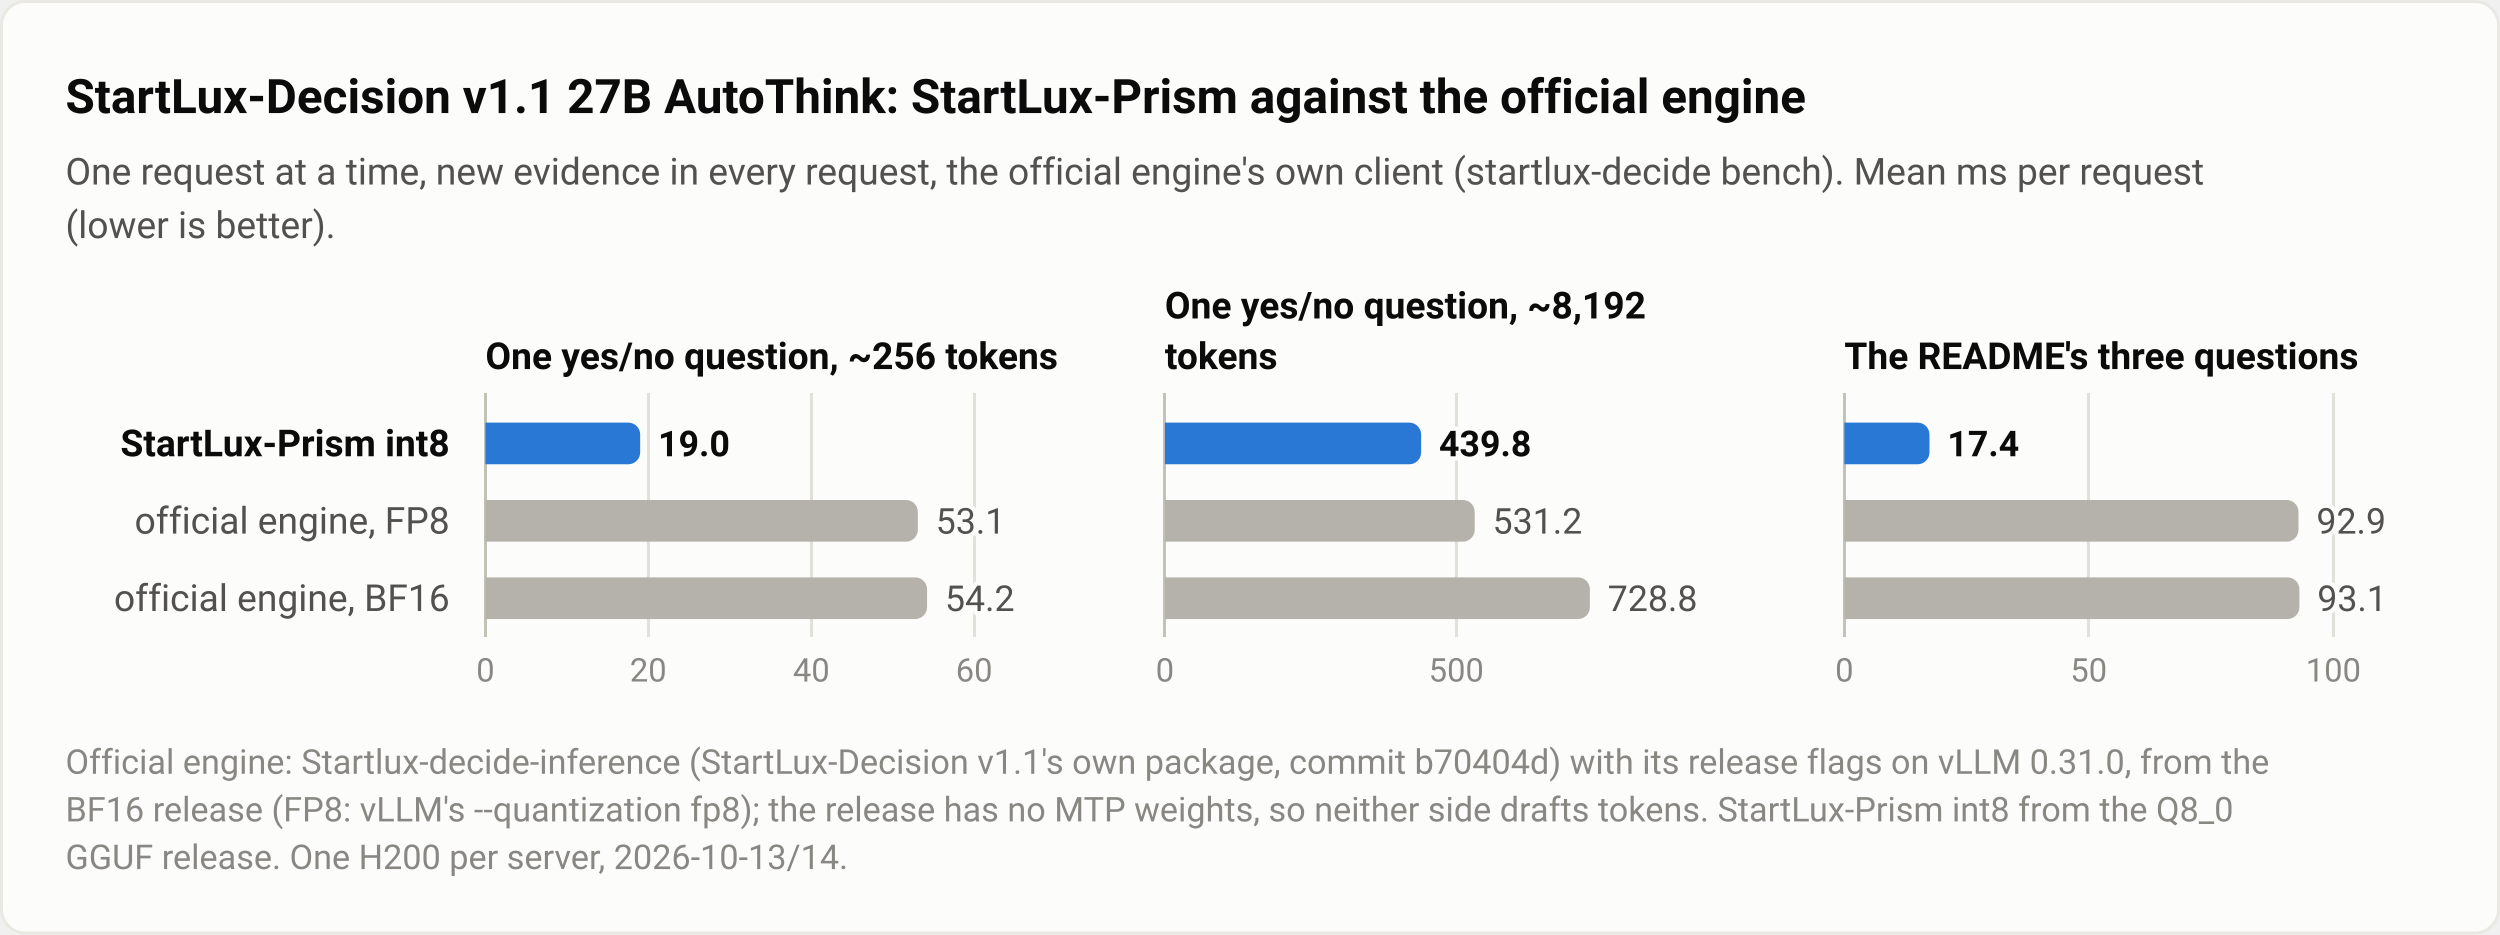
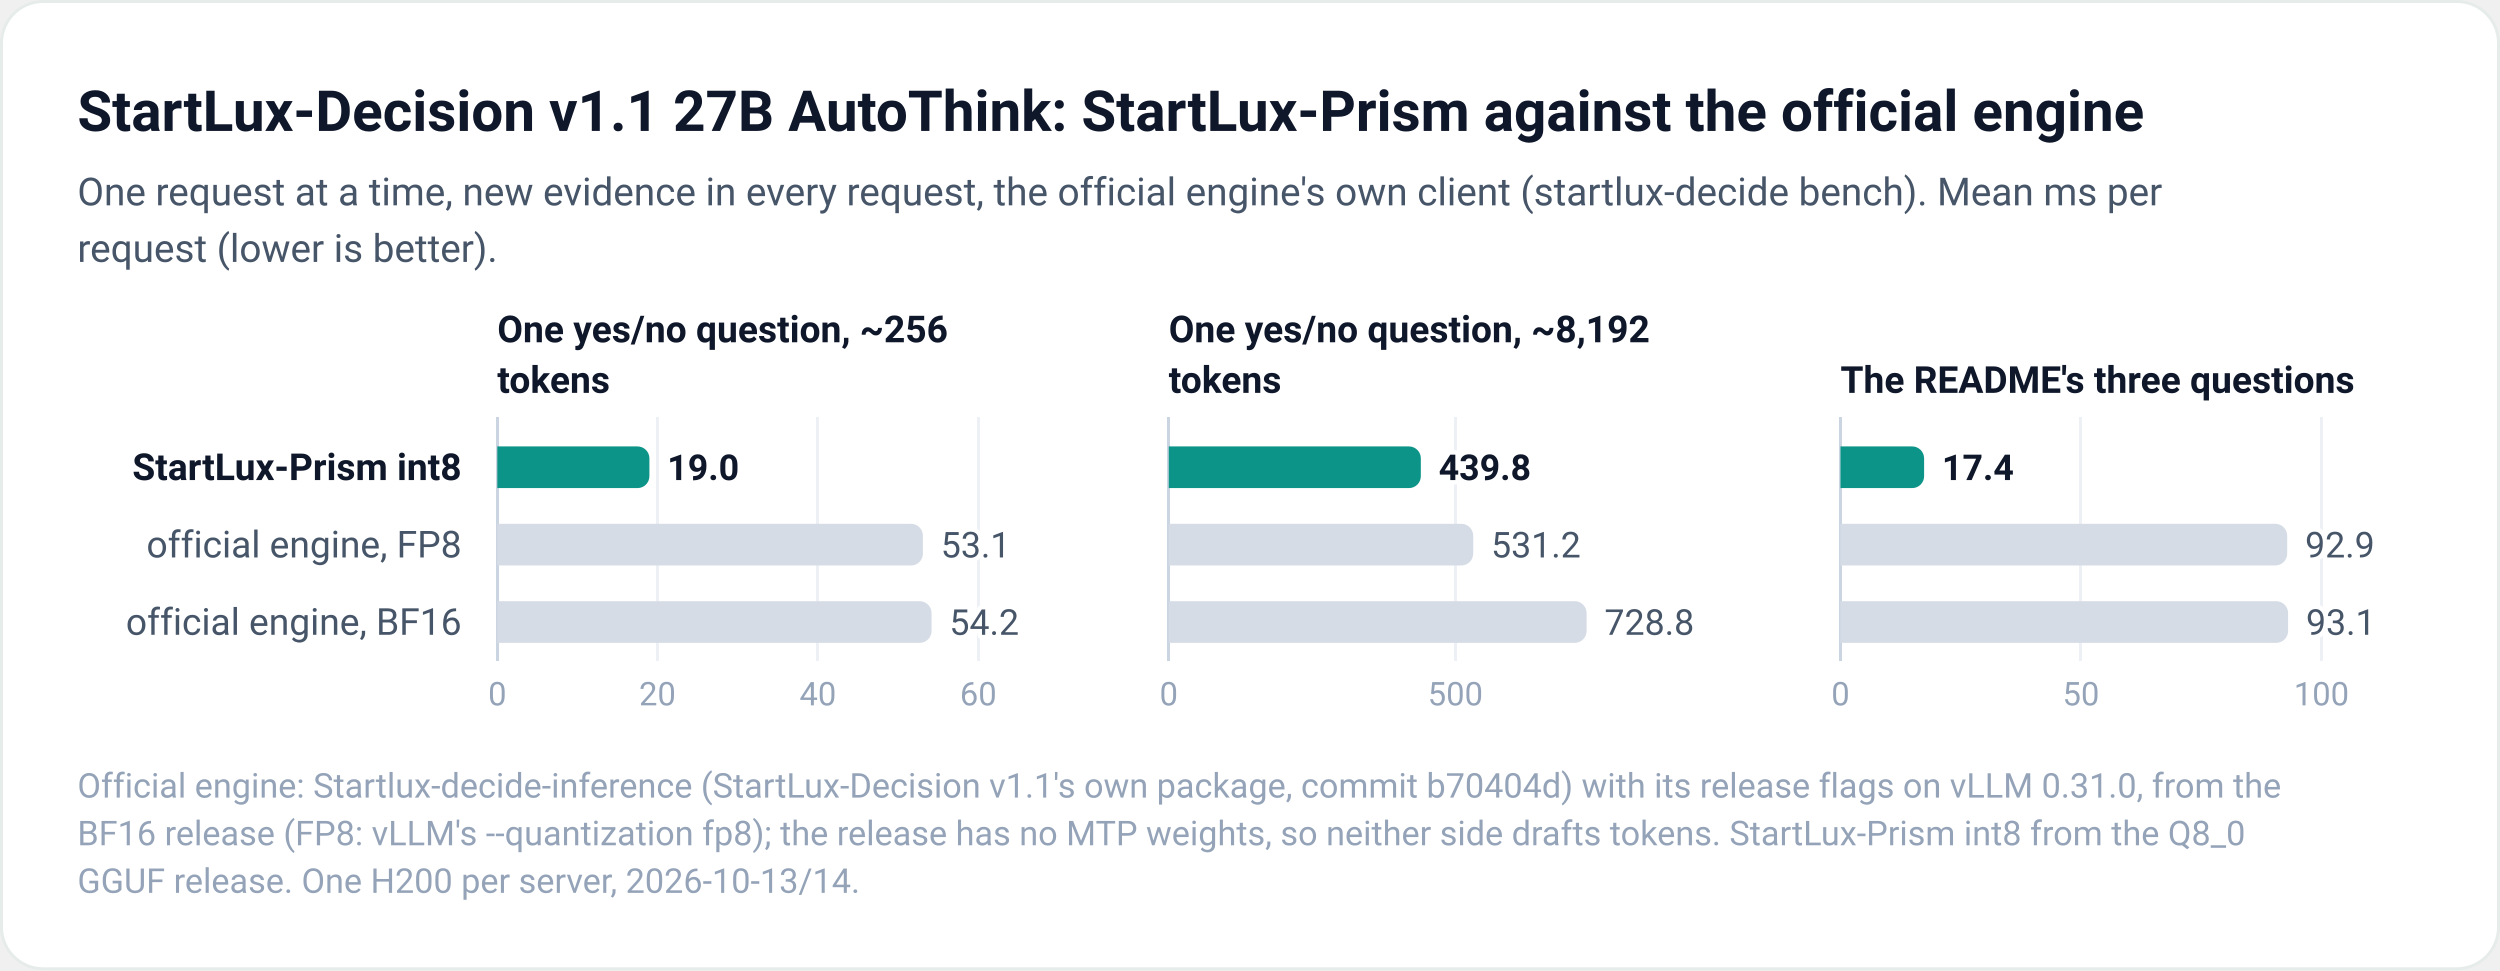
- <svg xmlns="http://www.w3.org/2000/svg" width="840" height="314" viewBox="0 0 840 314" role="img" aria-labelledby="title desc" font-family="system-ui, -apple-system, 'Segoe UI', Roboto, 'Helvetica Neue', Arial, sans-serif">
-   <rect x="0.5" y="0.5" width="839" height="313" rx="8" fill="#fcfcfb" stroke="#e9e8e2" />
-   <text x="22.0" y="38.0" font-size="16" fill="#0b0b0b" text-anchor="start" font-weight="600">StartLux-Decision v1.1 27B AutoThink: StartLux-Prism against the official engine</text>
-   <text x="22.0" y="62.0" font-size="12.5" fill="#52514e" text-anchor="start" font-weight="400">One request at a time, new evidence in every request, the official engine's own client (startlux-decide bench). Mean ms per request</text>
-   <text x="22.0" y="80.0" font-size="12.5" fill="#52514e" text-anchor="start" font-weight="400">(lower is better).</text>
-   <text x="163.1" y="124.0" font-size="12.5" fill="#0b0b0b" text-anchor="start" font-weight="600">One yes/no question, ~256 tokens</text>
-   <text x="163.1" y="229.0" font-size="11" fill="#898781" text-anchor="middle" font-weight="400" style="font-variant-numeric: tabular-nums">0</text>
-   <line x1="217.8" y1="132.0" x2="217.8" y2="214.0" stroke="#e1e0d9" stroke-width="1" shape-rendering="crispEdges" />
-   <text x="217.8" y="229.0" font-size="11" fill="#898781" text-anchor="middle" font-weight="400" style="font-variant-numeric: tabular-nums">20</text>
-   <line x1="272.6" y1="132.0" x2="272.6" y2="214.0" stroke="#e1e0d9" stroke-width="1" shape-rendering="crispEdges" />
-   <text x="272.6" y="229.0" font-size="11" fill="#898781" text-anchor="middle" font-weight="400" style="font-variant-numeric: tabular-nums">40</text>
-   <line x1="327.3" y1="132.0" x2="327.3" y2="214.0" stroke="#e1e0d9" stroke-width="1" shape-rendering="crispEdges" />
-   <text x="327.3" y="229.0" font-size="11" fill="#898781" text-anchor="middle" font-weight="400" style="font-variant-numeric: tabular-nums">60</text>
-   <line x1="163.1" y1="132.0" x2="163.1" y2="214.0" stroke="#c3c2b7" stroke-width="1" shape-rendering="crispEdges" />
-   <path d="M163.1,142.0 H211.1 A4.0,4.0 0 0 1 215.1,146.0 V152.0 A4.0,4.0 0 0 1 211.1,156.0 H163.1 Z" fill="#2a78d6" />
-   <text x="221.1" y="153.3" font-size="12" fill="#0b0b0b" text-anchor="start" font-weight="600" style="font-variant-numeric: tabular-nums" stroke="#fcfcfb" stroke-width="3" stroke-linejoin="round" paint-order="stroke">19.0</text>
-   <path d="M163.1,168.0 H304.4 A4.0,4.0 0 0 1 308.4,172.0 V178.0 A4.0,4.0 0 0 1 304.4,182.0 H163.1 Z" fill="#b4b2aa" />
-   <text x="314.4" y="179.3" font-size="12" fill="#52514e" text-anchor="start" font-weight="400" style="font-variant-numeric: tabular-nums" stroke="#fcfcfb" stroke-width="3" stroke-linejoin="round" paint-order="stroke">53.1</text>
-   <path d="M163.1,194.0 H307.5 A4.0,4.0 0 0 1 311.5,198.0 V204.0 A4.0,4.0 0 0 1 307.5,208.0 H163.1 Z" fill="#b4b2aa" />
-   <text x="317.5" y="205.3" font-size="12" fill="#52514e" text-anchor="start" font-weight="400" style="font-variant-numeric: tabular-nums" stroke="#fcfcfb" stroke-width="3" stroke-linejoin="round" paint-order="stroke">54.2</text>
-   <text x="391.4" y="107.0" font-size="12.5" fill="#0b0b0b" text-anchor="start" font-weight="600">One yes/no question, ~8,192</text>
-   <text x="391.4" y="124.0" font-size="12.5" fill="#0b0b0b" text-anchor="start" font-weight="600">tokens</text>
-   <text x="391.4" y="229.0" font-size="11" fill="#898781" text-anchor="middle" font-weight="400" style="font-variant-numeric: tabular-nums">0</text>
-   <line x1="489.3" y1="132.0" x2="489.3" y2="214.0" stroke="#e1e0d9" stroke-width="1" shape-rendering="crispEdges" />
-   <text x="489.3" y="229.0" font-size="11" fill="#898781" text-anchor="middle" font-weight="400" style="font-variant-numeric: tabular-nums">500</text>
-   <line x1="391.4" y1="132.0" x2="391.4" y2="214.0" stroke="#c3c2b7" stroke-width="1" shape-rendering="crispEdges" />
-   <path d="M391.4,142.0 H473.5 A4.0,4.0 0 0 1 477.5,146.0 V152.0 A4.0,4.0 0 0 1 473.5,156.0 H391.4 Z" fill="#2a78d6" />
-   <text x="483.5" y="153.3" font-size="12" fill="#0b0b0b" text-anchor="start" font-weight="600" style="font-variant-numeric: tabular-nums" stroke="#fcfcfb" stroke-width="3" stroke-linejoin="round" paint-order="stroke">439.8</text>
-   <path d="M391.4,168.0 H491.5 A4.0,4.0 0 0 1 495.5,172.0 V178.0 A4.0,4.0 0 0 1 491.5,182.0 H391.4 Z" fill="#b4b2aa" />
-   <text x="501.5" y="179.3" font-size="12" fill="#52514e" text-anchor="start" font-weight="400" style="font-variant-numeric: tabular-nums" stroke="#fcfcfb" stroke-width="3" stroke-linejoin="round" paint-order="stroke">531.2</text>
-   <path d="M391.4,194.0 H530.2 A4.0,4.0 0 0 1 534.2,198.0 V204.0 A4.0,4.0 0 0 1 530.2,208.0 H391.4 Z" fill="#b4b2aa" />
-   <text x="540.2" y="205.3" font-size="12" fill="#52514e" text-anchor="start" font-weight="400" style="font-variant-numeric: tabular-nums" stroke="#fcfcfb" stroke-width="3" stroke-linejoin="round" paint-order="stroke">728.8</text>
-   <text x="619.7" y="124.0" font-size="12.5" fill="#0b0b0b" text-anchor="start" font-weight="600">The README's three questions</text>
-   <text x="619.7" y="229.0" font-size="11" fill="#898781" text-anchor="middle" font-weight="400" style="font-variant-numeric: tabular-nums">0</text>
-   <line x1="701.8" y1="132.0" x2="701.8" y2="214.0" stroke="#e1e0d9" stroke-width="1" shape-rendering="crispEdges" />
-   <text x="701.8" y="229.0" font-size="11" fill="#898781" text-anchor="middle" font-weight="400" style="font-variant-numeric: tabular-nums">50</text>
-   <line x1="784.0" y1="132.0" x2="784.0" y2="214.0" stroke="#e1e0d9" stroke-width="1" shape-rendering="crispEdges" />
-   <text x="784.0" y="229.0" font-size="11" fill="#898781" text-anchor="middle" font-weight="400" style="font-variant-numeric: tabular-nums">100</text>
-   <line x1="619.7" y1="132.0" x2="619.7" y2="214.0" stroke="#c3c2b7" stroke-width="1" shape-rendering="crispEdges" />
-   <path d="M619.7,142.0 H644.3 A4.0,4.0 0 0 1 648.3,146.0 V152.0 A4.0,4.0 0 0 1 644.3,156.0 H619.7 Z" fill="#2a78d6" />
-   <text x="654.3" y="153.3" font-size="12" fill="#0b0b0b" text-anchor="start" font-weight="600" style="font-variant-numeric: tabular-nums" stroke="#fcfcfb" stroke-width="3" stroke-linejoin="round" paint-order="stroke">17.4</text>
-   <path d="M619.7,168.0 H768.3 A4.0,4.0 0 0 1 772.3,172.0 V178.0 A4.0,4.0 0 0 1 768.3,182.0 H619.7 Z" fill="#b4b2aa" />
-   <text x="778.3" y="179.3" font-size="12" fill="#52514e" text-anchor="start" font-weight="400" style="font-variant-numeric: tabular-nums" stroke="#fcfcfb" stroke-width="3" stroke-linejoin="round" paint-order="stroke">92.9</text>
-   <path d="M619.7,194.0 H768.6 A4.0,4.0 0 0 1 772.6,198.0 V204.0 A4.0,4.0 0 0 1 768.6,208.0 H619.7 Z" fill="#b4b2aa" />
-   <text x="778.6" y="205.3" font-size="12" fill="#52514e" text-anchor="start" font-weight="400" style="font-variant-numeric: tabular-nums" stroke="#fcfcfb" stroke-width="3" stroke-linejoin="round" paint-order="stroke">93.1</text>
-   <text x="151.1" y="153.3" font-size="12.5" fill="#0b0b0b" text-anchor="end" font-weight="600">StartLux-Prism int8</text>
-   <text x="151.1" y="179.3" font-size="12.5" fill="#52514e" text-anchor="end" font-weight="400">official engine, FP8</text>
-   <text x="151.1" y="205.3" font-size="12.5" fill="#52514e" text-anchor="end" font-weight="400">official engine, BF16</text>
-   <text x="22.0" y="260.0" font-size="11.5" fill="#898781" text-anchor="start" font-weight="400">Official engine: Startlux-decide-inference (StartLux-Decision v1.1's own package, commit b70404d) with its release flags on vLLM 0.31.0, from the</text>
-   <text x="22.0" y="276.0" font-size="11.5" fill="#898781" text-anchor="start" font-weight="400">BF16 release (FP8: vLLM's --quantization fp8); the release has no MTP weights, so neither side drafts tokens. StartLux-Prism int8 from the Q8_0</text>
-   <text x="22.0" y="292.0" font-size="11.5" fill="#898781" text-anchor="start" font-weight="400">GGUF release. One H200 per server, 2026-10-13/14.</text>
+ <svg xmlns="http://www.w3.org/2000/svg" width="840" height="326" viewBox="0 0 840 326" role="img" aria-labelledby="title desc" font-family="system-ui, -apple-system, 'Segoe UI', Roboto, 'Helvetica Neue', Arial, sans-serif">
+   <rect x="0.5" y="0.5" width="839" height="325" rx="14" fill="#ffffff" stroke="#e6ece9" />
+   <text x="26.0" y="44.0" font-size="19" fill="#0f172a" text-anchor="start" font-weight="700">StartLux-Decision v1.1 27B AutoThink: StartLux-Prism against the official engine</text>
+   <text x="26.0" y="69.0" font-size="13" fill="#475569" text-anchor="start" font-weight="400">One request at a time, new evidence in every request, the official engine's own client (startlux-decide bench). Mean ms per</text>
+   <text x="26.0" y="88.0" font-size="13" fill="#475569" text-anchor="start" font-weight="400">request (lower is better).</text>
+   <text x="167.1" y="115.0" font-size="12.5" fill="#0f172a" text-anchor="start" font-weight="600">One yes/no question, ~256</text>
+   <text x="167.1" y="132.0" font-size="12.5" fill="#0f172a" text-anchor="start" font-weight="600">tokens</text>
+   <text x="167.1" y="237.0" font-size="11" fill="#94a3b8" text-anchor="middle" font-weight="400" style="font-variant-numeric: tabular-nums">0</text>
+   <line x1="220.9" y1="140.0" x2="220.9" y2="222.0" stroke="#edf1f5" stroke-width="1" shape-rendering="crispEdges" />
+   <text x="220.9" y="237.0" font-size="11" fill="#94a3b8" text-anchor="middle" font-weight="400" style="font-variant-numeric: tabular-nums">20</text>
+   <line x1="274.8" y1="140.0" x2="274.8" y2="222.0" stroke="#edf1f5" stroke-width="1" shape-rendering="crispEdges" />
+   <text x="274.8" y="237.0" font-size="11" fill="#94a3b8" text-anchor="middle" font-weight="400" style="font-variant-numeric: tabular-nums">40</text>
+   <line x1="328.7" y1="140.0" x2="328.7" y2="222.0" stroke="#edf1f5" stroke-width="1" shape-rendering="crispEdges" />
+   <text x="328.7" y="237.0" font-size="11" fill="#94a3b8" text-anchor="middle" font-weight="400" style="font-variant-numeric: tabular-nums">60</text>
+   <line x1="167.1" y1="140.0" x2="167.1" y2="222.0" stroke="#cbd5e1" stroke-width="1" shape-rendering="crispEdges" />
+   <path d="M167.1,150.0 H214.2 A4.0,4.0 0 0 1 218.2,154.0 V160.0 A4.0,4.0 0 0 1 214.2,164.0 H167.1 Z" fill="#0d9488" />
+   <text x="224.2" y="161.3" font-size="12" fill="#0f172a" text-anchor="start" font-weight="600" style="font-variant-numeric: tabular-nums" stroke="#ffffff" stroke-width="3" stroke-linejoin="round" paint-order="stroke">19.0</text>
+   <path d="M167.1,176.0 H306.1 A4.0,4.0 0 0 1 310.1,180.0 V186.0 A4.0,4.0 0 0 1 306.1,190.0 H167.1 Z" fill="#d5dce6" />
+   <text x="316.1" y="187.3" font-size="12" fill="#475569" text-anchor="start" font-weight="400" style="font-variant-numeric: tabular-nums" stroke="#ffffff" stroke-width="3" stroke-linejoin="round" paint-order="stroke">53.1</text>
+   <path d="M167.1,202.0 H309.0 A4.0,4.0 0 0 1 313.0,206.0 V212.0 A4.0,4.0 0 0 1 309.0,216.0 H167.1 Z" fill="#d5dce6" />
+   <text x="319.0" y="213.3" font-size="12" fill="#475569" text-anchor="start" font-weight="400" style="font-variant-numeric: tabular-nums" stroke="#ffffff" stroke-width="3" stroke-linejoin="round" paint-order="stroke">54.2</text>
+   <text x="392.7" y="115.0" font-size="12.5" fill="#0f172a" text-anchor="start" font-weight="600">One yes/no question, ~8,192</text>
+   <text x="392.7" y="132.0" font-size="12.5" fill="#0f172a" text-anchor="start" font-weight="600">tokens</text>
+   <text x="392.7" y="237.0" font-size="11" fill="#94a3b8" text-anchor="middle" font-weight="400" style="font-variant-numeric: tabular-nums">0</text>
+   <line x1="489.0" y1="140.0" x2="489.0" y2="222.0" stroke="#edf1f5" stroke-width="1" shape-rendering="crispEdges" />
+   <text x="489.0" y="237.0" font-size="11" fill="#94a3b8" text-anchor="middle" font-weight="400" style="font-variant-numeric: tabular-nums">500</text>
+   <line x1="392.7" y1="140.0" x2="392.7" y2="222.0" stroke="#cbd5e1" stroke-width="1" shape-rendering="crispEdges" />
+   <path d="M392.7,150.0 H473.4 A4.0,4.0 0 0 1 477.4,154.0 V160.0 A4.0,4.0 0 0 1 473.4,164.0 H392.7 Z" fill="#0d9488" />
+   <text x="483.4" y="161.3" font-size="12" fill="#0f172a" text-anchor="start" font-weight="600" style="font-variant-numeric: tabular-nums" stroke="#ffffff" stroke-width="3" stroke-linejoin="round" paint-order="stroke">439.8</text>
+   <path d="M392.7,176.0 H491.0 A4.0,4.0 0 0 1 495.0,180.0 V186.0 A4.0,4.0 0 0 1 491.0,190.0 H392.7 Z" fill="#d5dce6" />
+   <text x="501.0" y="187.3" font-size="12" fill="#475569" text-anchor="start" font-weight="400" style="font-variant-numeric: tabular-nums" stroke="#ffffff" stroke-width="3" stroke-linejoin="round" paint-order="stroke">531.2</text>
+   <path d="M392.7,202.0 H529.1 A4.0,4.0 0 0 1 533.1,206.0 V212.0 A4.0,4.0 0 0 1 529.1,216.0 H392.7 Z" fill="#d5dce6" />
+   <text x="539.1" y="213.3" font-size="12" fill="#475569" text-anchor="start" font-weight="400" style="font-variant-numeric: tabular-nums" stroke="#ffffff" stroke-width="3" stroke-linejoin="round" paint-order="stroke">728.8</text>
+   <text x="618.4" y="132.0" font-size="12.5" fill="#0f172a" text-anchor="start" font-weight="600">The README's three questions</text>
+   <text x="618.4" y="237.0" font-size="11" fill="#94a3b8" text-anchor="middle" font-weight="400" style="font-variant-numeric: tabular-nums">0</text>
+   <line x1="699.2" y1="140.0" x2="699.2" y2="222.0" stroke="#edf1f5" stroke-width="1" shape-rendering="crispEdges" />
+   <text x="699.2" y="237.0" font-size="11" fill="#94a3b8" text-anchor="middle" font-weight="400" style="font-variant-numeric: tabular-nums">50</text>
+   <line x1="780.0" y1="140.0" x2="780.0" y2="222.0" stroke="#edf1f5" stroke-width="1" shape-rendering="crispEdges" />
+   <text x="780.0" y="237.0" font-size="11" fill="#94a3b8" text-anchor="middle" font-weight="400" style="font-variant-numeric: tabular-nums">100</text>
+   <line x1="618.4" y1="140.0" x2="618.4" y2="222.0" stroke="#cbd5e1" stroke-width="1" shape-rendering="crispEdges" />
+   <path d="M618.4,150.0 H642.5 A4.0,4.0 0 0 1 646.5,154.0 V160.0 A4.0,4.0 0 0 1 642.5,164.0 H618.4 Z" fill="#0d9488" />
+   <text x="652.5" y="161.3" font-size="12" fill="#0f172a" text-anchor="start" font-weight="600" style="font-variant-numeric: tabular-nums" stroke="#ffffff" stroke-width="3" stroke-linejoin="round" paint-order="stroke">17.4</text>
+   <path d="M618.4,176.0 H764.5 A4.0,4.0 0 0 1 768.5,180.0 V186.0 A4.0,4.0 0 0 1 764.5,190.0 H618.4 Z" fill="#d5dce6" />
+   <text x="774.5" y="187.3" font-size="12" fill="#475569" text-anchor="start" font-weight="400" style="font-variant-numeric: tabular-nums" stroke="#ffffff" stroke-width="3" stroke-linejoin="round" paint-order="stroke">92.9</text>
+   <path d="M618.4,202.0 H764.8 A4.0,4.0 0 0 1 768.8,206.0 V212.0 A4.0,4.0 0 0 1 764.8,216.0 H618.4 Z" fill="#d5dce6" />
+   <text x="774.8" y="213.3" font-size="12" fill="#475569" text-anchor="start" font-weight="400" style="font-variant-numeric: tabular-nums" stroke="#ffffff" stroke-width="3" stroke-linejoin="round" paint-order="stroke">93.1</text>
+   <text x="155.1" y="161.3" font-size="12.5" fill="#0f172a" text-anchor="end" font-weight="600">StartLux-Prism int8</text>
+   <text x="155.1" y="187.3" font-size="12.5" fill="#475569" text-anchor="end" font-weight="400">official engine, FP8</text>
+   <text x="155.1" y="213.3" font-size="12.5" fill="#475569" text-anchor="end" font-weight="400">official engine, BF16</text>
+   <text x="26.0" y="268.0" font-size="11.5" fill="#94a3b8" text-anchor="start" font-weight="400">Official engine: Startlux-decide-inference (StartLux-Decision v1.1's own package, commit b70404d) with its release flags on vLLM 0.31.0, from the</text>
+   <text x="26.0" y="284.0" font-size="11.5" fill="#94a3b8" text-anchor="start" font-weight="400">BF16 release (FP8: vLLM's --quantization fp8); the release has no MTP weights, so neither side drafts tokens. StartLux-Prism int8 from the Q8_0</text>
+   <text x="26.0" y="300.0" font-size="11.5" fill="#94a3b8" text-anchor="start" font-weight="400">GGUF release. One H200 per server, 2026-10-13/14.</text>
</svg>
